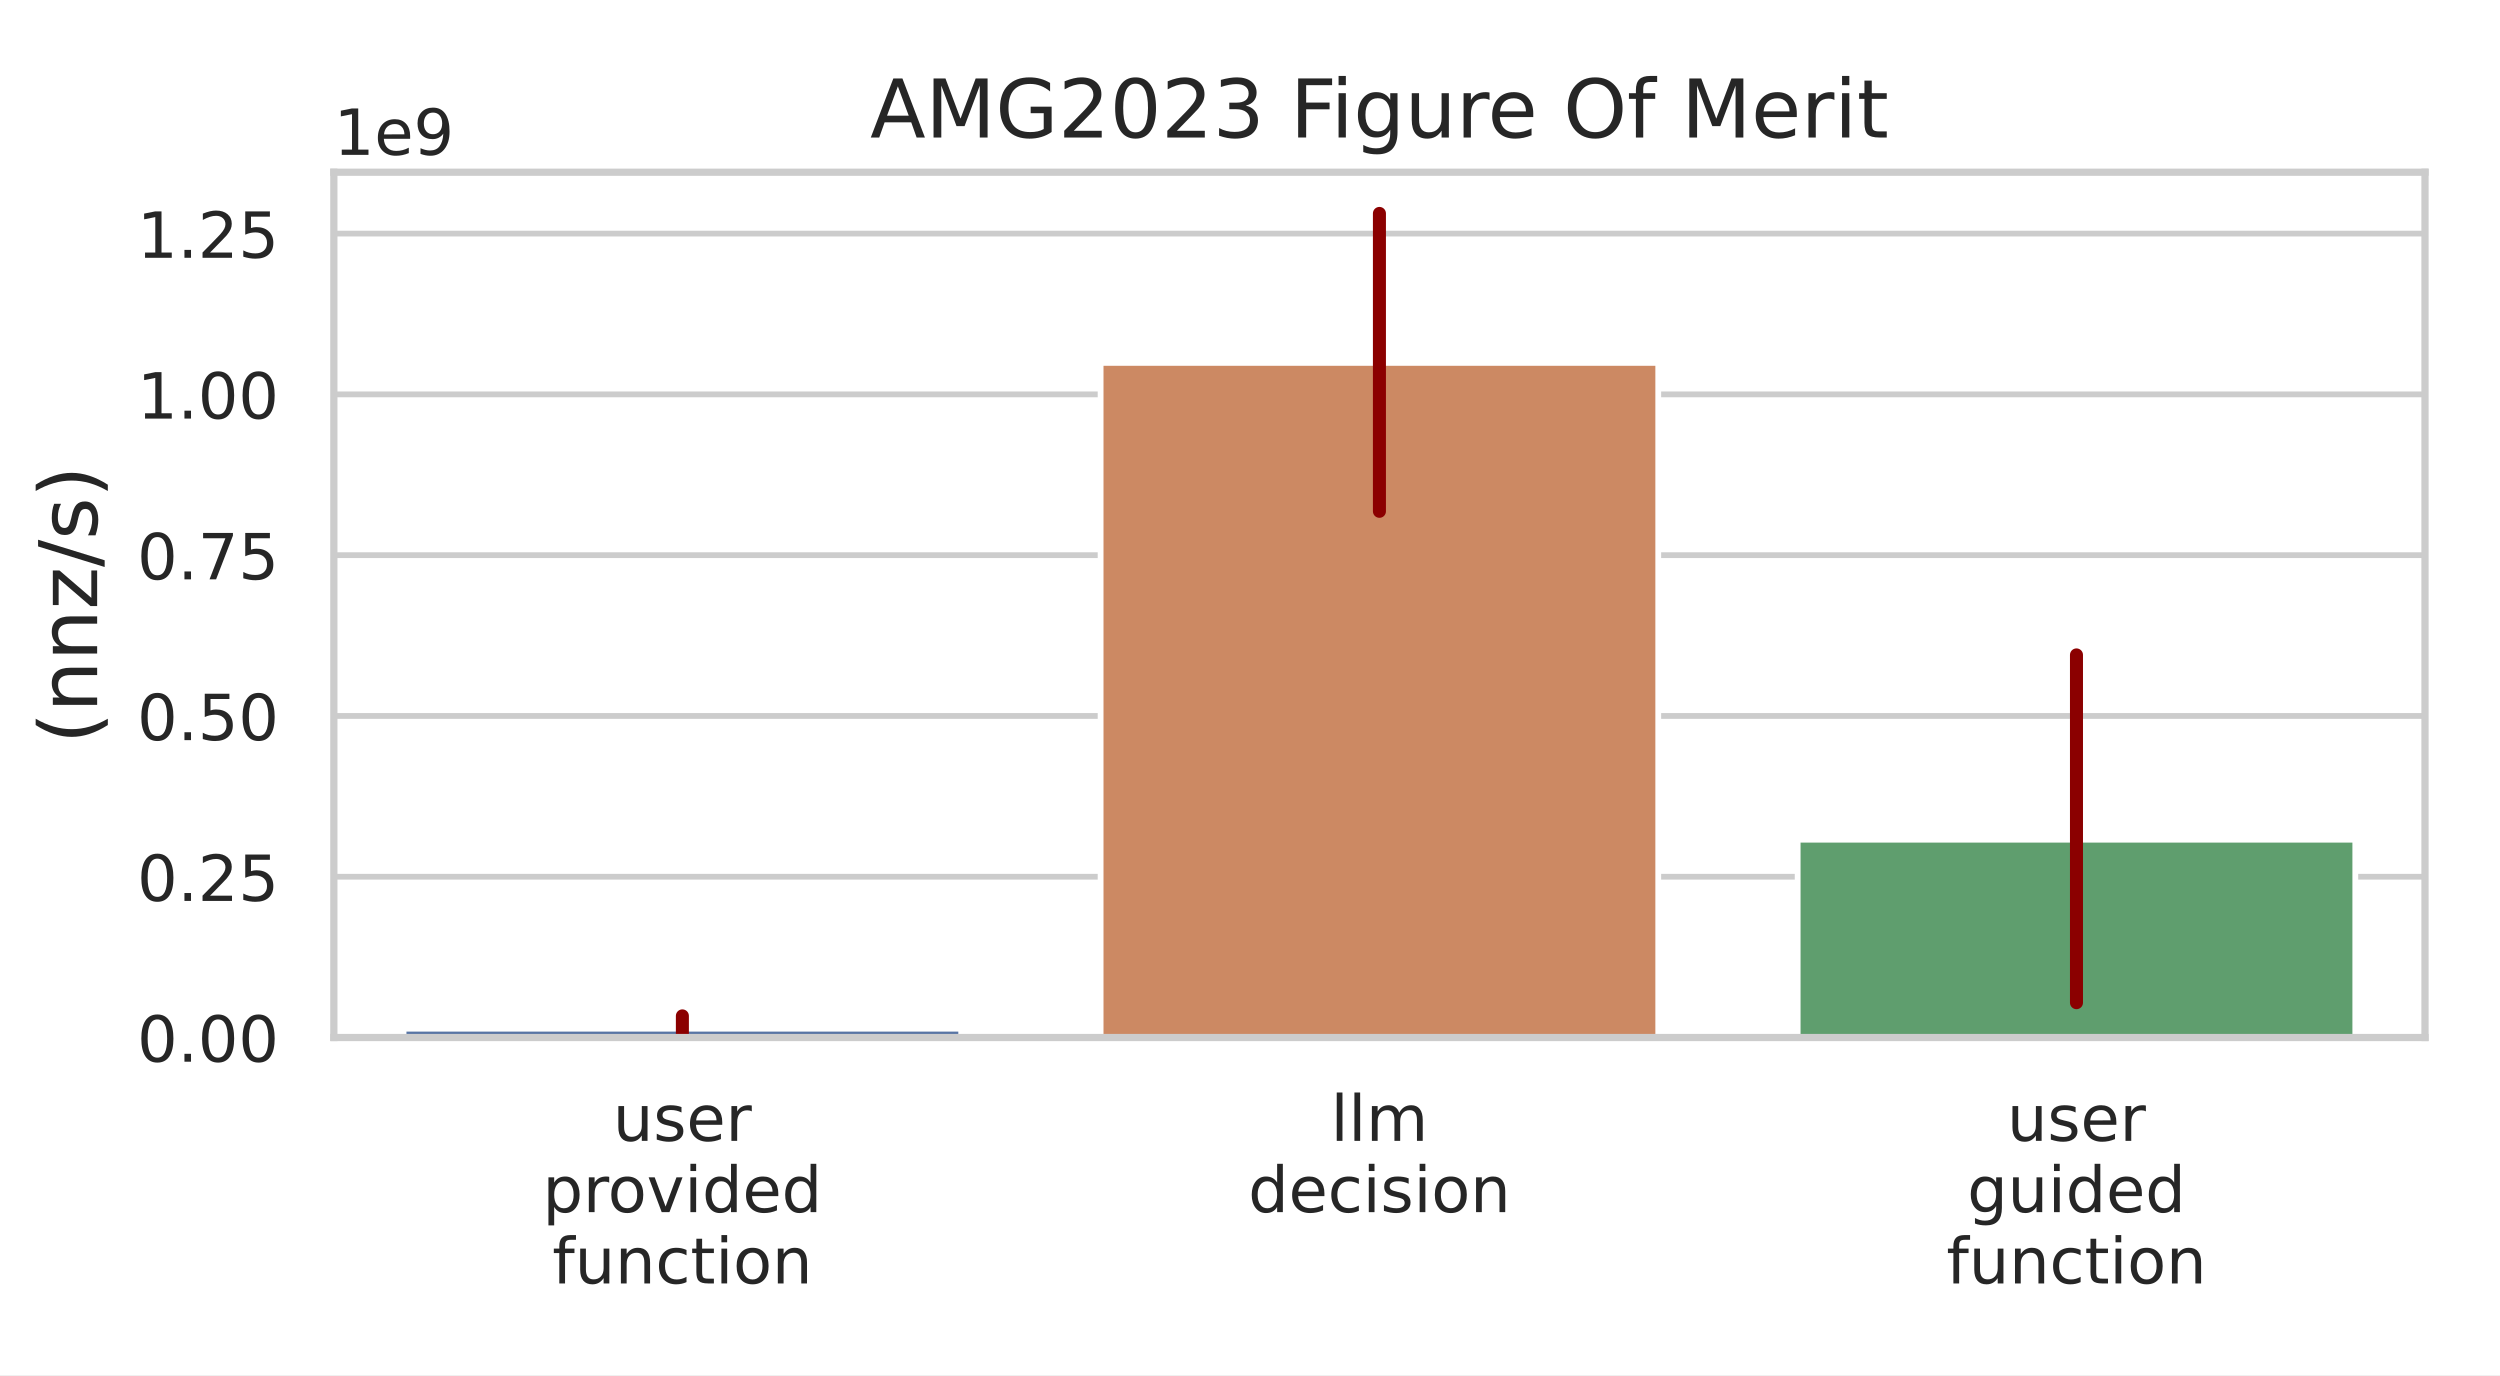
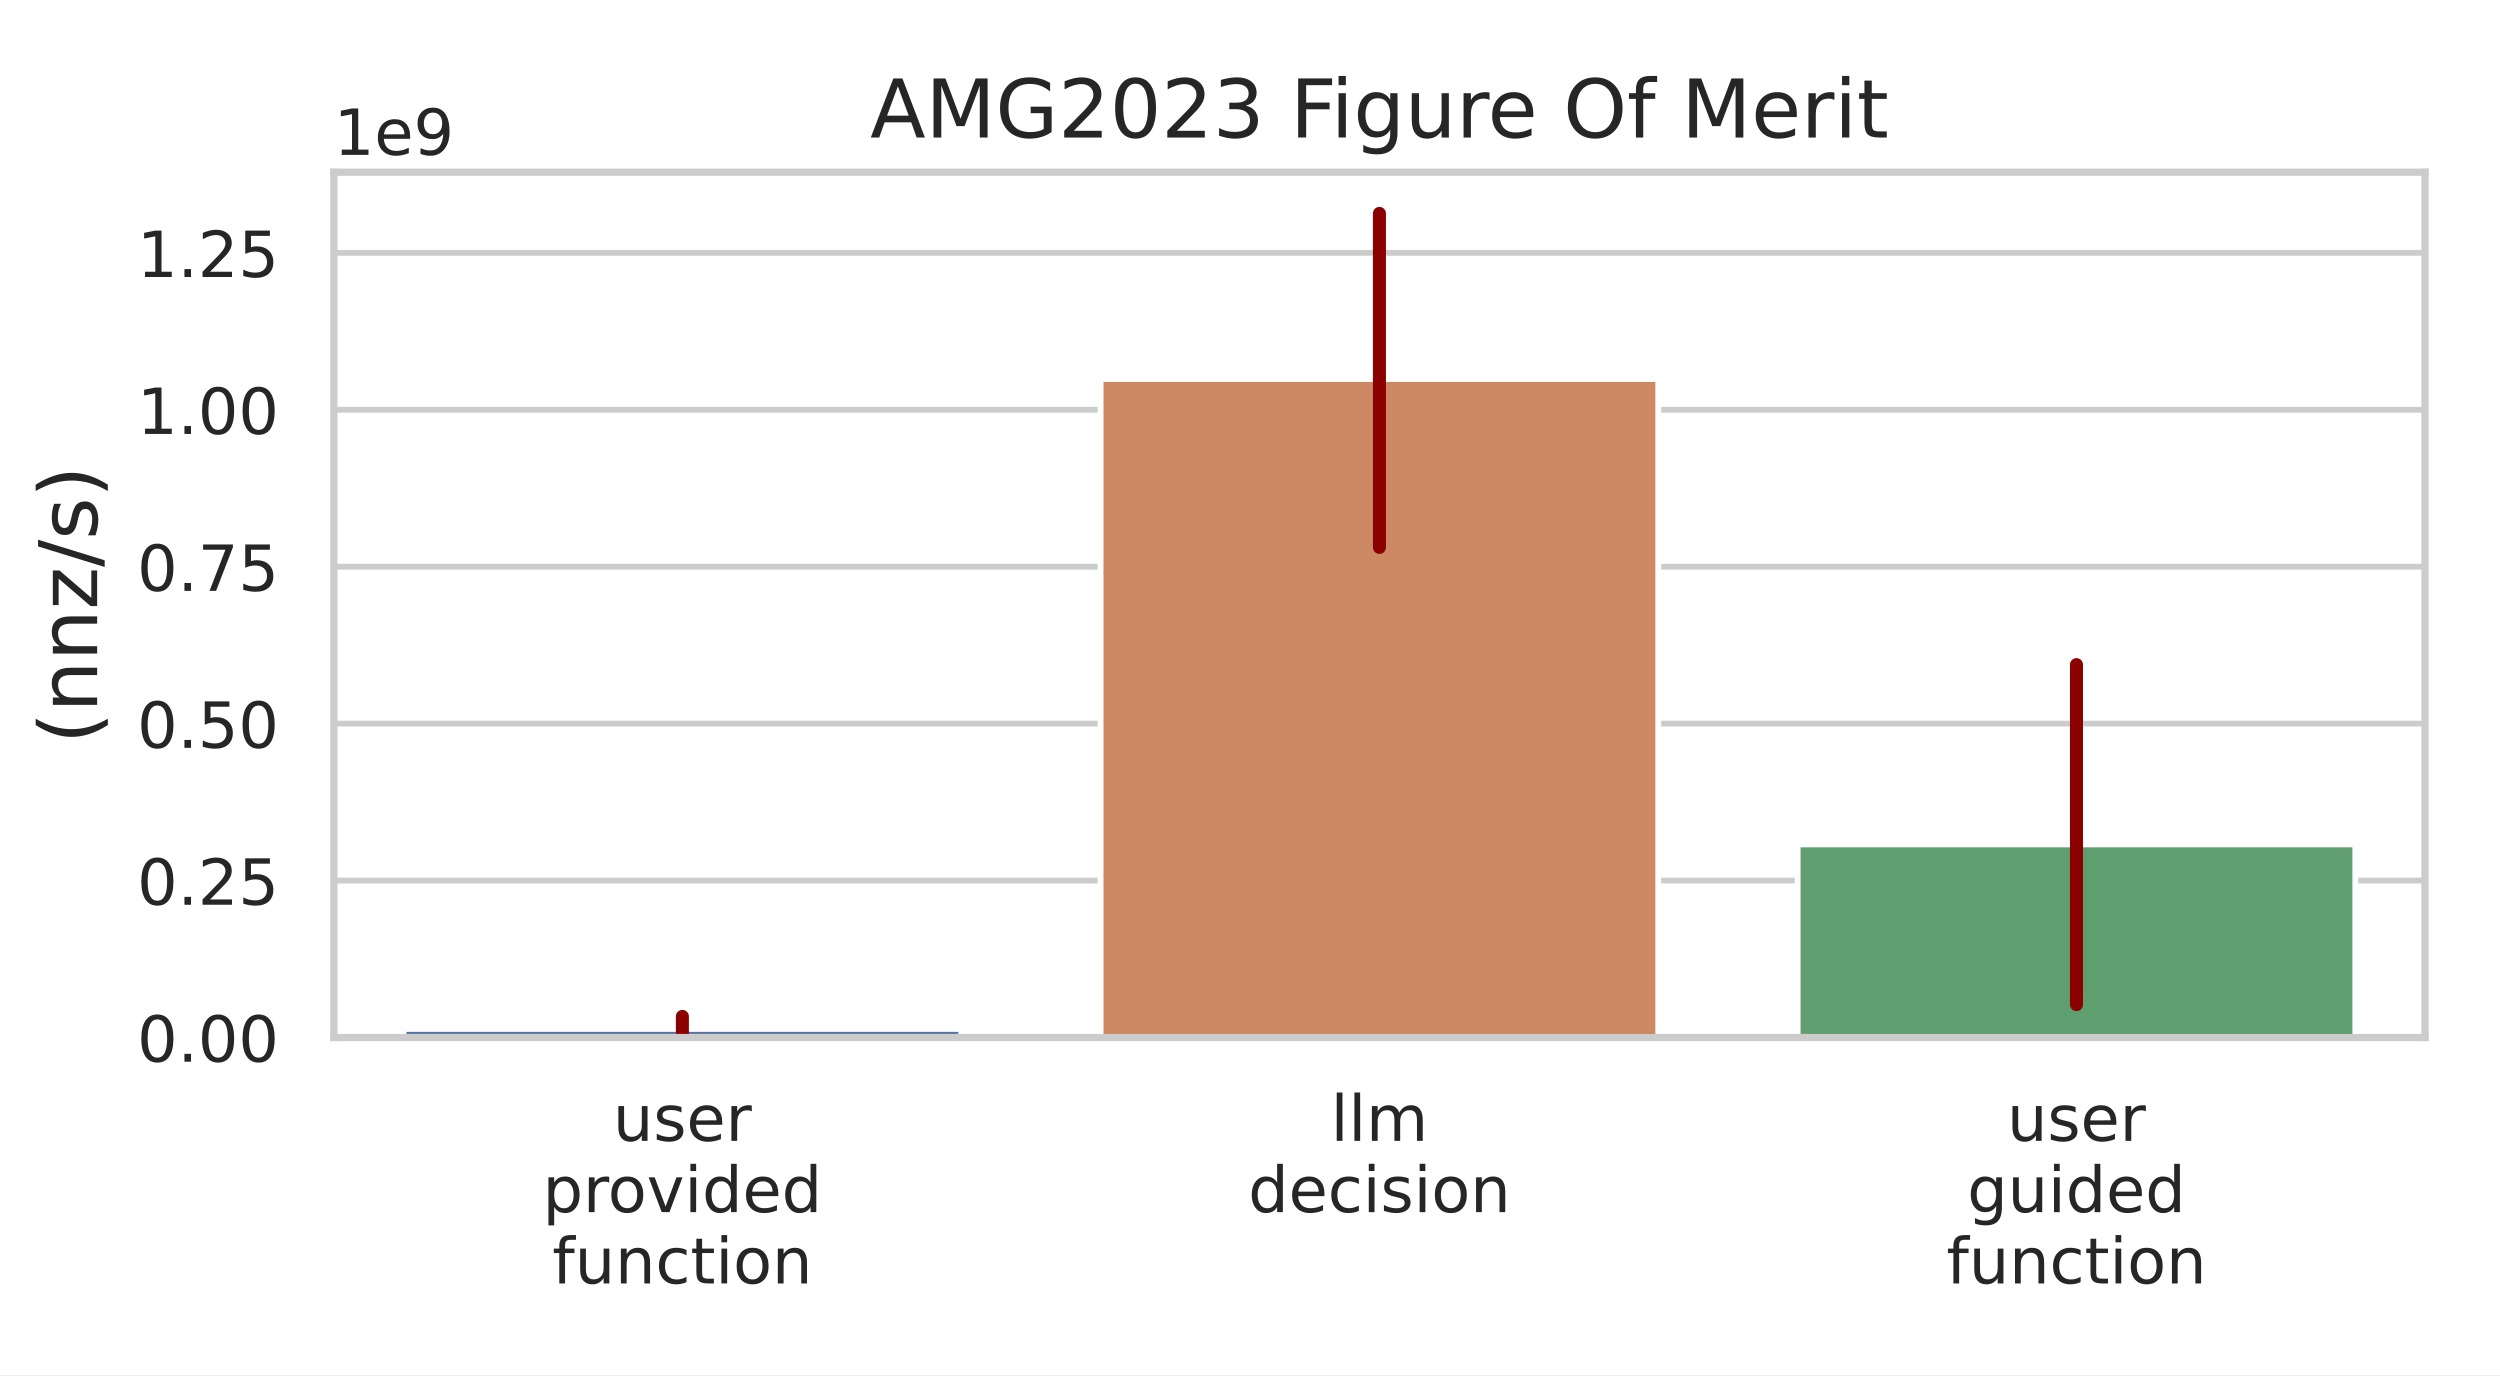
<svg xmlns="http://www.w3.org/2000/svg" xmlns:xlink="http://www.w3.org/1999/xlink" width="432pt" height="237.6pt" viewBox="0 0 432 237.6" version="1.1">
  <defs>
    <style type="text/css">*{stroke-linejoin: round; stroke-linecap: butt}</style>
  </defs>
  <g id="figure_1">
    <g id="patch_1">
      <path d="M 0 237.6  L 432 237.6  L 432 0  L 0 0  z " style="fill: #ffffff" />
    </g>
    <g id="axes_1">
      <g id="patch_2">
        <path d="M 57.69 179.284  L 419.04 179.284  L 419.04 29.76  L 57.69 29.76  z " style="fill: #ffffff" />
      </g>
      <g id="matplotlib.axis_1">
        <g id="xtick_1">
          <g id="text_1">
            <g style="fill: #262626" transform="translate(105.919 197.1423) scale(0.11 -0.11)">
              <defs>
                <path id="DejaVuSans-75" d="M 544 1381  L 544 3500  L 1119 3500  L 1119 1403  Q 1119 906 1312 657  Q 1506 409 1894 409  Q 2359 409 2629 706  Q 2900 1003 2900 1516  L 2900 3500  L 3475 3500  L 3475 0  L 2900 0  L 2900 538  Q 2691 219 2414 64  Q 2138 -91 1772 -91  Q 1169 -91 856 284  Q 544 659 544 1381  z M 1991 3584  L 1991 3584  z " transform="scale(0.015625)" />
                <path id="DejaVuSans-73" d="M 2834 3397  L 2834 2853  Q 2591 2978 2328 3040  Q 2066 3103 1784 3103  Q 1356 3103 1142 2972  Q 928 2841 928 2578  Q 928 2378 1081 2264  Q 1234 2150 1697 2047  L 1894 2003  Q 2506 1872 2764 1633  Q 3022 1394 3022 966  Q 3022 478 2636 193  Q 2250 -91 1575 -91  Q 1294 -91 989 -36  Q 684 19 347 128  L 347 722  Q 666 556 975 473  Q 1284 391 1588 391  Q 1994 391 2212 530  Q 2431 669 2431 922  Q 2431 1156 2273 1281  Q 2116 1406 1581 1522  L 1381 1569  Q 847 1681 609 1914  Q 372 2147 372 2553  Q 372 3047 722 3315  Q 1072 3584 1716 3584  Q 2034 3584 2315 3537  Q 2597 3491 2834 3397  z " transform="scale(0.015625)" />
                <path id="DejaVuSans-65" d="M 3597 1894  L 3597 1613  L 953 1613  Q 991 1019 1311 708  Q 1631 397 2203 397  Q 2534 397 2845 478  Q 3156 559 3463 722  L 3463 178  Q 3153 47 2828 -22  Q 2503 -91 2169 -91  Q 1331 -91 842 396  Q 353 884 353 1716  Q 353 2575 817 3079  Q 1281 3584 2069 3584  Q 2775 3584 3186 3129  Q 3597 2675 3597 1894  z M 3022 2063  Q 3016 2534 2758 2815  Q 2500 3097 2075 3097  Q 1594 3097 1305 2825  Q 1016 2553 972 2059  L 3022 2063  z " transform="scale(0.015625)" />
                <path id="DejaVuSans-72" d="M 2631 2963  Q 2534 3019 2420 3045  Q 2306 3072 2169 3072  Q 1681 3072 1420 2755  Q 1159 2438 1159 1844  L 1159 0  L 581 0  L 581 3500  L 1159 3500  L 1159 2956  Q 1341 3275 1631 3429  Q 1922 3584 2338 3584  Q 2397 3584 2469 3576  Q 2541 3569 2628 3553  L 2631 2963  z " transform="scale(0.015625)" />
              </defs>
              <use xlink:href="#DejaVuSans-75" />
              <use xlink:href="#DejaVuSans-73" x="63.379" />
              <use xlink:href="#DejaVuSans-65" x="115.479" />
              <use xlink:href="#DejaVuSans-72" x="177.002" />
            </g>
            <g style="fill: #262626" transform="translate(93.77 209.4599) scale(0.11 -0.11)">
              <defs>
                <path id="DejaVuSans-70" d="M 1159 525  L 1159 -1331  L 581 -1331  L 581 3500  L 1159 3500  L 1159 2969  Q 1341 3281 1617 3432  Q 1894 3584 2278 3584  Q 2916 3584 3314 3078  Q 3713 2572 3713 1747  Q 3713 922 3314 415  Q 2916 -91 2278 -91  Q 1894 -91 1617 61  Q 1341 213 1159 525  z M 3116 1747  Q 3116 2381 2855 2742  Q 2594 3103 2138 3103  Q 1681 3103 1420 2742  Q 1159 2381 1159 1747  Q 1159 1113 1420 752  Q 1681 391 2138 391  Q 2594 391 2855 752  Q 3116 1113 3116 1747  z " transform="scale(0.015625)" />
                <path id="DejaVuSans-6f" d="M 1959 3097  Q 1497 3097 1228 2736  Q 959 2375 959 1747  Q 959 1119 1226 758  Q 1494 397 1959 397  Q 2419 397 2687 759  Q 2956 1122 2956 1747  Q 2956 2369 2687 2733  Q 2419 3097 1959 3097  z M 1959 3584  Q 2709 3584 3137 3096  Q 3566 2609 3566 1747  Q 3566 888 3137 398  Q 2709 -91 1959 -91  Q 1206 -91 779 398  Q 353 888 353 1747  Q 353 2609 779 3096  Q 1206 3584 1959 3584  z " transform="scale(0.015625)" />
                <path id="DejaVuSans-76" d="M 191 3500  L 800 3500  L 1894 563  L 2988 3500  L 3597 3500  L 2284 0  L 1503 0  L 191 3500  z " transform="scale(0.015625)" />
                <path id="DejaVuSans-69" d="M 603 3500  L 1178 3500  L 1178 0  L 603 0  L 603 3500  z M 603 4863  L 1178 4863  L 1178 4134  L 603 4134  L 603 4863  z " transform="scale(0.015625)" />
                <path id="DejaVuSans-64" d="M 2906 2969  L 2906 4863  L 3481 4863  L 3481 0  L 2906 0  L 2906 525  Q 2725 213 2448 61  Q 2172 -91 1784 -91  Q 1150 -91 751 415  Q 353 922 353 1747  Q 353 2572 751 3078  Q 1150 3584 1784 3584  Q 2172 3584 2448 3432  Q 2725 3281 2906 2969  z M 947 1747  Q 947 1113 1208 752  Q 1469 391 1925 391  Q 2381 391 2643 752  Q 2906 1113 2906 1747  Q 2906 2381 2643 2742  Q 2381 3103 1925 3103  Q 1469 3103 1208 2742  Q 947 2381 947 1747  z " transform="scale(0.015625)" />
              </defs>
              <use xlink:href="#DejaVuSans-70" />
              <use xlink:href="#DejaVuSans-72" x="63.477" />
              <use xlink:href="#DejaVuSans-6f" x="102.34" />
              <use xlink:href="#DejaVuSans-76" x="163.521" />
              <use xlink:href="#DejaVuSans-69" x="222.701" />
              <use xlink:href="#DejaVuSans-64" x="250.484" />
              <use xlink:href="#DejaVuSans-65" x="313.961" />
              <use xlink:href="#DejaVuSans-64" x="375.484" />
            </g>
            <g style="fill: #262626" transform="translate(95.44836 221.7775) scale(0.11 -0.11)">
              <defs>
                <path id="DejaVuSans-66" d="M 2375 4863  L 2375 4384  L 1825 4384  Q 1516 4384 1395 4259  Q 1275 4134 1275 3809  L 1275 3500  L 2222 3500  L 2222 3053  L 1275 3053  L 1275 0  L 697 0  L 697 3053  L 147 3053  L 147 3500  L 697 3500  L 697 3744  Q 697 4328 969 4595  Q 1241 4863 1831 4863  L 2375 4863  z " transform="scale(0.015625)" />
                <path id="DejaVuSans-6e" d="M 3513 2113  L 3513 0  L 2938 0  L 2938 2094  Q 2938 2591 2744 2837  Q 2550 3084 2163 3084  Q 1697 3084 1428 2787  Q 1159 2491 1159 1978  L 1159 0  L 581 0  L 581 3500  L 1159 3500  L 1159 2956  Q 1366 3272 1645 3428  Q 1925 3584 2291 3584  Q 2894 3584 3203 3211  Q 3513 2838 3513 2113  z " transform="scale(0.015625)" />
                <path id="DejaVuSans-63" d="M 3122 3366  L 3122 2828  Q 2878 2963 2633 3030  Q 2388 3097 2138 3097  Q 1578 3097 1268 2742  Q 959 2388 959 1747  Q 959 1106 1268 751  Q 1578 397 2138 397  Q 2388 397 2633 464  Q 2878 531 3122 666  L 3122 134  Q 2881 22 2623 -34  Q 2366 -91 2075 -91  Q 1284 -91 818 406  Q 353 903 353 1747  Q 353 2603 823 3093  Q 1294 3584 2113 3584  Q 2378 3584 2631 3529  Q 2884 3475 3122 3366  z " transform="scale(0.015625)" />
                <path id="DejaVuSans-74" d="M 1172 4494  L 1172 3500  L 2356 3500  L 2356 3053  L 1172 3053  L 1172 1153  Q 1172 725 1289 603  Q 1406 481 1766 481  L 2356 481  L 2356 0  L 1766 0  Q 1100 0 847 248  Q 594 497 594 1153  L 594 3053  L 172 3053  L 172 3500  L 594 3500  L 594 4494  L 1172 4494  z " transform="scale(0.015625)" />
              </defs>
              <use xlink:href="#DejaVuSans-66" />
              <use xlink:href="#DejaVuSans-75" x="35.205" />
              <use xlink:href="#DejaVuSans-6e" x="98.584" />
              <use xlink:href="#DejaVuSans-63" x="161.963" />
              <use xlink:href="#DejaVuSans-74" x="216.943" />
              <use xlink:href="#DejaVuSans-69" x="256.152" />
              <use xlink:href="#DejaVuSans-6f" x="283.936" />
              <use xlink:href="#DejaVuSans-6e" x="345.117" />
            </g>
          </g>
        </g>
        <g id="xtick_2">
          <g id="text_2">
            <g style="fill: #262626" transform="translate(229.9517 197.1423) scale(0.11 -0.11)">
              <defs>
                <path id="DejaVuSans-6c" d="M 603 4863  L 1178 4863  L 1178 0  L 603 0  L 603 4863  z " transform="scale(0.015625)" />
                <path id="DejaVuSans-6d" d="M 3328 2828  Q 3544 3216 3844 3400  Q 4144 3584 4550 3584  Q 5097 3584 5394 3201  Q 5691 2819 5691 2113  L 5691 0  L 5113 0  L 5113 2094  Q 5113 2597 4934 2840  Q 4756 3084 4391 3084  Q 3944 3084 3684 2787  Q 3425 2491 3425 1978  L 3425 0  L 2847 0  L 2847 2094  Q 2847 2600 2669 2842  Q 2491 3084 2119 3084  Q 1678 3084 1418 2786  Q 1159 2488 1159 1978  L 1159 0  L 581 0  L 581 3500  L 1159 3500  L 1159 2956  Q 1356 3278 1631 3431  Q 1906 3584 2284 3584  Q 2666 3584 2933 3390  Q 3200 3197 3328 2828  z " transform="scale(0.015625)" />
              </defs>
              <use xlink:href="#DejaVuSans-6c" />
              <use xlink:href="#DejaVuSans-6c" x="27.783" />
              <use xlink:href="#DejaVuSans-6d" x="55.566" />
            </g>
            <g style="fill: #262626" transform="translate(215.693 209.4599) scale(0.11 -0.11)">
              <use xlink:href="#DejaVuSans-64" />
              <use xlink:href="#DejaVuSans-65" x="63.477" />
              <use xlink:href="#DejaVuSans-63" x="125" />
              <use xlink:href="#DejaVuSans-69" x="179.98" />
              <use xlink:href="#DejaVuSans-73" x="207.764" />
              <use xlink:href="#DejaVuSans-69" x="259.863" />
              <use xlink:href="#DejaVuSans-6f" x="287.646" />
              <use xlink:href="#DejaVuSans-6e" x="348.828" />
            </g>
          </g>
        </g>
        <g id="xtick_3">
          <g id="text_3">
            <g style="fill: #262626" transform="translate(346.819 197.1423) scale(0.11 -0.11)">
              <use xlink:href="#DejaVuSans-75" />
              <use xlink:href="#DejaVuSans-73" x="63.379" />
              <use xlink:href="#DejaVuSans-65" x="115.479" />
              <use xlink:href="#DejaVuSans-72" x="177.002" />
            </g>
            <g style="fill: #262626" transform="translate(339.9423 209.4599) scale(0.11 -0.11)">
              <defs>
                <path id="DejaVuSans-67" d="M 2906 1791  Q 2906 2416 2648 2759  Q 2391 3103 1925 3103  Q 1463 3103 1205 2759  Q 947 2416 947 1791  Q 947 1169 1205 825  Q 1463 481 1925 481  Q 2391 481 2648 825  Q 2906 1169 2906 1791  z M 3481 434  Q 3481 -459 3084 -895  Q 2688 -1331 1869 -1331  Q 1566 -1331 1297 -1286  Q 1028 -1241 775 -1147  L 775 -588  Q 1028 -725 1275 -790  Q 1522 -856 1778 -856  Q 2344 -856 2625 -561  Q 2906 -266 2906 331  L 2906 616  Q 2728 306 2450 153  Q 2172 0 1784 0  Q 1141 0 747 490  Q 353 981 353 1791  Q 353 2603 747 3093  Q 1141 3584 1784 3584  Q 2172 3584 2450 3431  Q 2728 3278 2906 2969  L 2906 3500  L 3481 3500  L 3481 434  z " transform="scale(0.015625)" />
              </defs>
              <use xlink:href="#DejaVuSans-67" />
              <use xlink:href="#DejaVuSans-75" x="63.477" />
              <use xlink:href="#DejaVuSans-69" x="126.855" />
              <use xlink:href="#DejaVuSans-64" x="154.639" />
              <use xlink:href="#DejaVuSans-65" x="218.115" />
              <use xlink:href="#DejaVuSans-64" x="279.639" />
            </g>
            <g style="fill: #262626" transform="translate(336.3484 221.7775) scale(0.11 -0.11)">
              <use xlink:href="#DejaVuSans-66" />
              <use xlink:href="#DejaVuSans-75" x="35.205" />
              <use xlink:href="#DejaVuSans-6e" x="98.584" />
              <use xlink:href="#DejaVuSans-63" x="161.963" />
              <use xlink:href="#DejaVuSans-74" x="216.943" />
              <use xlink:href="#DejaVuSans-69" x="256.152" />
              <use xlink:href="#DejaVuSans-6f" x="283.936" />
              <use xlink:href="#DejaVuSans-6e" x="345.117" />
            </g>
          </g>
        </g>
      </g>
      <g id="matplotlib.axis_2">
        <g id="ytick_1">
          <g id="line2d_1">
-             <path d="M 57.69 179.284  L 419.04 179.284  " clip-path="url(#pa0b03560c1)" style="fill: none; stroke: #cccccc; stroke-linecap: round" />
+             <path d="M 57.69 179.284  L 419.04 179.284  " clip-path="url(#pdea7f007d2)" style="fill: none; stroke: #cccccc; stroke-linecap: round" />
          </g>
          <g id="text_4">
            <g style="fill: #262626" transform="translate(23.69781 183.4631) scale(0.11 -0.11)">
              <defs>
                <path id="DejaVuSans-30" d="M 2034 4250  Q 1547 4250 1301 3770  Q 1056 3291 1056 2328  Q 1056 1369 1301 889  Q 1547 409 2034 409  Q 2525 409 2770 889  Q 3016 1369 3016 2328  Q 3016 3291 2770 3770  Q 2525 4250 2034 4250  z M 2034 4750  Q 2819 4750 3233 4129  Q 3647 3509 3647 2328  Q 3647 1150 3233 529  Q 2819 -91 2034 -91  Q 1250 -91 836 529  Q 422 1150 422 2328  Q 422 3509 836 4129  Q 1250 4750 2034 4750  z " transform="scale(0.015625)" />
                <path id="DejaVuSans-2e" d="M 684 794  L 1344 794  L 1344 0  L 684 0  L 684 794  z " transform="scale(0.015625)" />
              </defs>
              <use xlink:href="#DejaVuSans-30" />
              <use xlink:href="#DejaVuSans-2e" x="63.623" />
              <use xlink:href="#DejaVuSans-30" x="95.41" />
              <use xlink:href="#DejaVuSans-30" x="159.033" />
            </g>
          </g>
        </g>
        <g id="ytick_2">
          <g id="line2d_2">
-             <path d="M 57.69 151.5  L 419.04 151.5  " clip-path="url(#pa0b03560c1)" style="fill: none; stroke: #cccccc; stroke-linecap: round" />
+             <path d="M 57.69 152.164  L 419.04 152.164  " clip-path="url(#pdea7f007d2)" style="fill: none; stroke: #cccccc; stroke-linecap: round" />
          </g>
          <g id="text_5">
-             <g style="fill: #262626" transform="translate(23.69781 155.6795) scale(0.11 -0.11)">
+             <g style="fill: #262626" transform="translate(23.69781 156.3436) scale(0.11 -0.11)">
              <defs>
                <path id="DejaVuSans-32" d="M 1228 531  L 3431 531  L 3431 0  L 469 0  L 469 531  Q 828 903 1448 1529  Q 2069 2156 2228 2338  Q 2531 2678 2651 2914  Q 2772 3150 2772 3378  Q 2772 3750 2511 3984  Q 2250 4219 1831 4219  Q 1534 4219 1204 4116  Q 875 4013 500 3803  L 500 4441  Q 881 4594 1212 4672  Q 1544 4750 1819 4750  Q 2544 4750 2975 4387  Q 3406 4025 3406 3419  Q 3406 3131 3298 2873  Q 3191 2616 2906 2266  Q 2828 2175 2409 1742  Q 1991 1309 1228 531  z " transform="scale(0.015625)" />
                <path id="DejaVuSans-35" d="M 691 4666  L 3169 4666  L 3169 4134  L 1269 4134  L 1269 2991  Q 1406 3038 1543 3061  Q 1681 3084 1819 3084  Q 2600 3084 3056 2656  Q 3513 2228 3513 1497  Q 3513 744 3044 326  Q 2575 -91 1722 -91  Q 1428 -91 1123 -41  Q 819 9 494 109  L 494 744  Q 775 591 1075 516  Q 1375 441 1709 441  Q 2250 441 2565 725  Q 2881 1009 2881 1497  Q 2881 1984 2565 2268  Q 2250 2553 1709 2553  Q 1456 2553 1204 2497  Q 953 2441 691 2322  L 691 4666  z " transform="scale(0.015625)" />
              </defs>
              <use xlink:href="#DejaVuSans-30" />
              <use xlink:href="#DejaVuSans-2e" x="63.623" />
              <use xlink:href="#DejaVuSans-32" x="95.41" />
              <use xlink:href="#DejaVuSans-35" x="159.033" />
            </g>
          </g>
        </g>
        <g id="ytick_3">
          <g id="line2d_3">
-             <path d="M 57.69 123.717  L 419.04 123.717  " clip-path="url(#pa0b03560c1)" style="fill: none; stroke: #cccccc; stroke-linecap: round" />
+             <path d="M 57.69 125.045  L 419.04 125.045  " clip-path="url(#pdea7f007d2)" style="fill: none; stroke: #cccccc; stroke-linecap: round" />
          </g>
          <g id="text_6">
-             <g style="fill: #262626" transform="translate(23.69781 127.8959) scale(0.11 -0.11)">
+             <g style="fill: #262626" transform="translate(23.69781 129.224) scale(0.11 -0.11)">
              <use xlink:href="#DejaVuSans-30" />
              <use xlink:href="#DejaVuSans-2e" x="63.623" />
              <use xlink:href="#DejaVuSans-35" x="95.41" />
              <use xlink:href="#DejaVuSans-30" x="159.033" />
            </g>
          </g>
        </g>
        <g id="ytick_4">
          <g id="line2d_4">
-             <path d="M 57.69 95.933  L 419.04 95.933  " clip-path="url(#pa0b03560c1)" style="fill: none; stroke: #cccccc; stroke-linecap: round" />
+             <path d="M 57.69 97.925  L 419.04 97.925  " clip-path="url(#pdea7f007d2)" style="fill: none; stroke: #cccccc; stroke-linecap: round" />
          </g>
          <g id="text_7">
-             <g style="fill: #262626" transform="translate(23.69781 100.1123) scale(0.11 -0.11)">
+             <g style="fill: #262626" transform="translate(23.69781 102.1044) scale(0.11 -0.11)">
              <defs>
                <path id="DejaVuSans-37" d="M 525 4666  L 3525 4666  L 3525 4397  L 1831 0  L 1172 0  L 2766 4134  L 525 4134  L 525 4666  z " transform="scale(0.015625)" />
              </defs>
              <use xlink:href="#DejaVuSans-30" />
              <use xlink:href="#DejaVuSans-2e" x="63.623" />
              <use xlink:href="#DejaVuSans-37" x="95.41" />
              <use xlink:href="#DejaVuSans-35" x="159.033" />
            </g>
          </g>
        </g>
        <g id="ytick_5">
          <g id="line2d_5">
-             <path d="M 57.69 68.15  L 419.04 68.15  " clip-path="url(#pa0b03560c1)" style="fill: none; stroke: #cccccc; stroke-linecap: round" />
+             <path d="M 57.69 70.806  L 419.04 70.806  " clip-path="url(#pdea7f007d2)" style="fill: none; stroke: #cccccc; stroke-linecap: round" />
          </g>
          <g id="text_8">
-             <g style="fill: #262626" transform="translate(23.69781 72.32869) scale(0.11 -0.11)">
+             <g style="fill: #262626" transform="translate(23.69781 74.9848) scale(0.11 -0.11)">
              <defs>
                <path id="DejaVuSans-31" d="M 794 531  L 1825 531  L 1825 4091  L 703 3866  L 703 4441  L 1819 4666  L 2450 4666  L 2450 531  L 3481 531  L 3481 0  L 794 0  L 794 531  z " transform="scale(0.015625)" />
              </defs>
              <use xlink:href="#DejaVuSans-31" />
              <use xlink:href="#DejaVuSans-2e" x="63.623" />
              <use xlink:href="#DejaVuSans-30" x="95.41" />
              <use xlink:href="#DejaVuSans-30" x="159.033" />
            </g>
          </g>
        </g>
        <g id="ytick_6">
          <g id="line2d_6">
-             <path d="M 57.69 40.366  L 419.04 40.366  " clip-path="url(#pa0b03560c1)" style="fill: none; stroke: #cccccc; stroke-linecap: round" />
+             <path d="M 57.69 43.686  L 419.04 43.686  " clip-path="url(#pdea7f007d2)" style="fill: none; stroke: #cccccc; stroke-linecap: round" />
          </g>
          <g id="text_9">
-             <g style="fill: #262626" transform="translate(23.69781 44.54508) scale(0.11 -0.11)">
+             <g style="fill: #262626" transform="translate(23.69781 47.86522) scale(0.11 -0.11)">
              <use xlink:href="#DejaVuSans-31" />
              <use xlink:href="#DejaVuSans-2e" x="63.623" />
              <use xlink:href="#DejaVuSans-32" x="95.41" />
              <use xlink:href="#DejaVuSans-35" x="159.033" />
            </g>
          </g>
        </g>
        <g id="text_10">
          <g style="fill: #262626" transform="translate(16.78625 128.5353) rotate(-90) scale(0.14 -0.14)">
            <defs>
              <path id="DejaVuSans-28" d="M 1984 4856  Q 1566 4138 1362 3434  Q 1159 2731 1159 2009  Q 1159 1288 1364 580  Q 1569 -128 1984 -844  L 1484 -844  Q 1016 -109 783 600  Q 550 1309 550 2009  Q 550 2706 781 3412  Q 1013 4119 1484 4856  L 1984 4856  z " transform="scale(0.015625)" />
              <path id="DejaVuSans-7a" d="M 353 3500  L 3084 3500  L 3084 2975  L 922 459  L 3084 459  L 3084 0  L 275 0  L 275 525  L 2438 3041  L 353 3041  L 353 3500  z " transform="scale(0.015625)" />
              <path id="DejaVuSans-2f" d="M 1625 4666  L 2156 4666  L 531 -594  L 0 -594  L 1625 4666  z " transform="scale(0.015625)" />
              <path id="DejaVuSans-29" d="M 513 4856  L 1013 4856  Q 1481 4119 1714 3412  Q 1947 2706 1947 2009  Q 1947 1309 1714 600  Q 1481 -109 1013 -844  L 513 -844  Q 928 -128 1133 580  Q 1338 1288 1338 2009  Q 1338 2731 1133 3434  Q 928 4138 513 4856  z " transform="scale(0.015625)" />
            </defs>
            <use xlink:href="#DejaVuSans-28" />
            <use xlink:href="#DejaVuSans-6e" x="39.014" />
            <use xlink:href="#DejaVuSans-6e" x="102.393" />
            <use xlink:href="#DejaVuSans-7a" x="165.771" />
            <use xlink:href="#DejaVuSans-2f" x="218.262" />
            <use xlink:href="#DejaVuSans-73" x="251.953" />
            <use xlink:href="#DejaVuSans-29" x="304.053" />
          </g>
        </g>
        <g id="text_11">
          <g style="fill: #262626" transform="translate(57.69 26.76) scale(0.11 -0.11)">
            <defs>
              <path id="DejaVuSans-39" d="M 703 97  L 703 672  Q 941 559 1184 500  Q 1428 441 1663 441  Q 2288 441 2617 861  Q 2947 1281 2994 2138  Q 2813 1869 2534 1725  Q 2256 1581 1919 1581  Q 1219 1581 811 2004  Q 403 2428 403 3163  Q 403 3881 828 4315  Q 1253 4750 1959 4750  Q 2769 4750 3195 4129  Q 3622 3509 3622 2328  Q 3622 1225 3098 567  Q 2575 -91 1691 -91  Q 1453 -91 1209 -44  Q 966 3 703 97  z M 1959 2075  Q 2384 2075 2632 2365  Q 2881 2656 2881 3163  Q 2881 3666 2632 3958  Q 2384 4250 1959 4250  Q 1534 4250 1286 3958  Q 1038 3666 1038 3163  Q 1038 2656 1286 2365  Q 1534 2075 1959 2075  z " transform="scale(0.015625)" />
            </defs>
            <use xlink:href="#DejaVuSans-31" />
            <use xlink:href="#DejaVuSans-65" x="63.623" />
            <use xlink:href="#DejaVuSans-39" x="125.146" />
          </g>
        </g>
      </g>
      <g id="patch_3">
-         <path d="M 69.735 179.284  L 166.095 179.284  L 166.095 177.766  L 69.735 177.766  z " clip-path="url(#pa0b03560c1)" style="fill: #5875a4; stroke: #ffffff; stroke-linejoin: miter" />
+         <path d="M 69.735 179.284  L 166.095 179.284  L 166.095 177.803  L 69.735 177.803  z " clip-path="url(#pdea7f007d2)" style="fill: #5875a4; stroke: #ffffff; stroke-linejoin: miter" />
      </g>
      <g id="patch_4">
-         <path d="M 190.185 179.284  L 286.545 179.284  L 286.545 62.709  L 190.185 62.709  z " clip-path="url(#pa0b03560c1)" style="fill: #cc8963; stroke: #ffffff; stroke-linejoin: miter" />
+         <path d="M 190.185 179.284  L 286.545 179.284  L 286.545 65.495  L 190.185 65.495  z " clip-path="url(#pdea7f007d2)" style="fill: #cc8963; stroke: #ffffff; stroke-linejoin: miter" />
      </g>
      <g id="patch_5">
-         <path d="M 310.635 179.284  L 406.995 179.284  L 406.995 145.097  L 310.635 145.097  z " clip-path="url(#pa0b03560c1)" style="fill: #5f9e6e; stroke: #ffffff; stroke-linejoin: miter" />
+         <path d="M 310.635 179.284  L 406.995 179.284  L 406.995 145.914  L 310.635 145.914  z " clip-path="url(#pdea7f007d2)" style="fill: #5f9e6e; stroke: #ffffff; stroke-linejoin: miter" />
      </g>
      <g id="line2d_7">
-         <path d="M 117.915 179.283  L 117.915 175.545  " clip-path="url(#pa0b03560c1)" style="fill: none; stroke: #8b0000; stroke-width: 2.25; stroke-linecap: round" />
+         <path d="M 117.915 179.283  L 117.915 175.635  " clip-path="url(#pdea7f007d2)" style="fill: none; stroke: #8b0000; stroke-width: 2.25; stroke-linecap: round" />
      </g>
      <g id="line2d_8">
-         <path d="M 238.365 88.355  L 238.365 36.88  " clip-path="url(#pa0b03560c1)" style="fill: none; stroke: #8b0000; stroke-width: 2.25; stroke-linecap: round" />
+         <path d="M 238.365 94.59  L 238.365 36.88  " clip-path="url(#pdea7f007d2)" style="fill: none; stroke: #8b0000; stroke-width: 2.25; stroke-linecap: round" />
      </g>
      <g id="line2d_9">
-         <path d="M 358.815 173.263  L 358.815 113.169  " clip-path="url(#pa0b03560c1)" style="fill: none; stroke: #8b0000; stroke-width: 2.25; stroke-linecap: round" />
+         <path d="M 358.815 173.594  L 358.815 114.851  " clip-path="url(#pdea7f007d2)" style="fill: none; stroke: #8b0000; stroke-width: 2.25; stroke-linecap: round" />
      </g>
      <g id="patch_6">
        <path d="M 57.69 179.284  L 57.69 29.76  " style="fill: none; stroke: #cccccc; stroke-width: 1.25; stroke-linejoin: miter; stroke-linecap: square" />
      </g>
      <g id="patch_7">
        <path d="M 419.04 179.284  L 419.04 29.76  " style="fill: none; stroke: #cccccc; stroke-width: 1.25; stroke-linejoin: miter; stroke-linecap: square" />
      </g>
      <g id="patch_8">
        <path d="M 57.69 179.284  L 419.04 179.284  " style="fill: none; stroke: #cccccc; stroke-width: 1.25; stroke-linejoin: miter; stroke-linecap: square" />
      </g>
      <g id="patch_9">
        <path d="M 57.69 29.76  L 419.04 29.76  " style="fill: none; stroke: #cccccc; stroke-width: 1.25; stroke-linejoin: miter; stroke-linecap: square" />
      </g>
      <g id="text_12">
        <g style="fill: #262626" transform="translate(150.3652 23.76) scale(0.14 -0.14)">
          <defs>
            <path id="DejaVuSans-41" d="M 2188 4044  L 1331 1722  L 3047 1722  L 2188 4044  z M 1831 4666  L 2547 4666  L 4325 0  L 3669 0  L 3244 1197  L 1141 1197  L 716 0  L 50 0  L 1831 4666  z " transform="scale(0.015625)" />
            <path id="DejaVuSans-4d" d="M 628 4666  L 1569 4666  L 2759 1491  L 3956 4666  L 4897 4666  L 4897 0  L 4281 0  L 4281 4097  L 3078 897  L 2444 897  L 1241 4097  L 1241 0  L 628 0  L 628 4666  z " transform="scale(0.015625)" />
            <path id="DejaVuSans-47" d="M 3809 666  L 3809 1919  L 2778 1919  L 2778 2438  L 4434 2438  L 4434 434  Q 4069 175 3628 42  Q 3188 -91 2688 -91  Q 1594 -91 976 548  Q 359 1188 359 2328  Q 359 3472 976 4111  Q 1594 4750 2688 4750  Q 3144 4750 3555 4637  Q 3966 4525 4313 4306  L 4313 3634  Q 3963 3931 3569 4081  Q 3175 4231 2741 4231  Q 1884 4231 1454 3753  Q 1025 3275 1025 2328  Q 1025 1384 1454 906  Q 1884 428 2741 428  Q 3075 428 3337 486  Q 3600 544 3809 666  z " transform="scale(0.015625)" />
            <path id="DejaVuSans-33" d="M 2597 2516  Q 3050 2419 3304 2112  Q 3559 1806 3559 1356  Q 3559 666 3084 287  Q 2609 -91 1734 -91  Q 1441 -91 1130 -33  Q 819 25 488 141  L 488 750  Q 750 597 1062 519  Q 1375 441 1716 441  Q 2309 441 2620 675  Q 2931 909 2931 1356  Q 2931 1769 2642 2001  Q 2353 2234 1838 2234  L 1294 2234  L 1294 2753  L 1863 2753  Q 2328 2753 2575 2939  Q 2822 3125 2822 3475  Q 2822 3834 2567 4026  Q 2313 4219 1838 4219  Q 1578 4219 1281 4162  Q 984 4106 628 3988  L 628 4550  Q 988 4650 1302 4700  Q 1616 4750 1894 4750  Q 2613 4750 3031 4423  Q 3450 4097 3450 3541  Q 3450 3153 3228 2886  Q 3006 2619 2597 2516  z " transform="scale(0.015625)" />
            <path id="DejaVuSans-20" transform="scale(0.015625)" />
            <path id="DejaVuSans-46" d="M 628 4666  L 3309 4666  L 3309 4134  L 1259 4134  L 1259 2759  L 3109 2759  L 3109 2228  L 1259 2228  L 1259 0  L 628 0  L 628 4666  z " transform="scale(0.015625)" />
            <path id="DejaVuSans-4f" d="M 2522 4238  Q 1834 4238 1429 3725  Q 1025 3213 1025 2328  Q 1025 1447 1429 934  Q 1834 422 2522 422  Q 3209 422 3611 934  Q 4013 1447 4013 2328  Q 4013 3213 3611 3725  Q 3209 4238 2522 4238  z M 2522 4750  Q 3503 4750 4090 4092  Q 4678 3434 4678 2328  Q 4678 1225 4090 567  Q 3503 -91 2522 -91  Q 1538 -91 948 565  Q 359 1222 359 2328  Q 359 3434 948 4092  Q 1538 4750 2522 4750  z " transform="scale(0.015625)" />
          </defs>
          <use xlink:href="#DejaVuSans-41" />
          <use xlink:href="#DejaVuSans-4d" x="68.408" />
          <use xlink:href="#DejaVuSans-47" x="154.688" />
          <use xlink:href="#DejaVuSans-32" x="232.178" />
          <use xlink:href="#DejaVuSans-30" x="295.801" />
          <use xlink:href="#DejaVuSans-32" x="359.424" />
          <use xlink:href="#DejaVuSans-33" x="423.047" />
          <use xlink:href="#DejaVuSans-20" x="486.67" />
          <use xlink:href="#DejaVuSans-46" x="518.457" />
          <use xlink:href="#DejaVuSans-69" x="568.727" />
          <use xlink:href="#DejaVuSans-67" x="596.51" />
          <use xlink:href="#DejaVuSans-75" x="659.986" />
          <use xlink:href="#DejaVuSans-72" x="723.365" />
          <use xlink:href="#DejaVuSans-65" x="762.229" />
          <use xlink:href="#DejaVuSans-20" x="823.752" />
          <use xlink:href="#DejaVuSans-4f" x="855.539" />
          <use xlink:href="#DejaVuSans-66" x="934.25" />
          <use xlink:href="#DejaVuSans-20" x="969.455" />
          <use xlink:href="#DejaVuSans-4d" x="1001.242" />
          <use xlink:href="#DejaVuSans-65" x="1087.521" />
          <use xlink:href="#DejaVuSans-72" x="1149.045" />
          <use xlink:href="#DejaVuSans-69" x="1190.158" />
          <use xlink:href="#DejaVuSans-74" x="1217.941" />
        </g>
      </g>
    </g>
  </g>
  <defs>
-     <clipPath id="pa0b03560c1">
+     <clipPath id="pdea7f007d2">
      <rect x="57.69" y="29.76" width="361.35" height="149.524" />
    </clipPath>
  </defs>
</svg>
